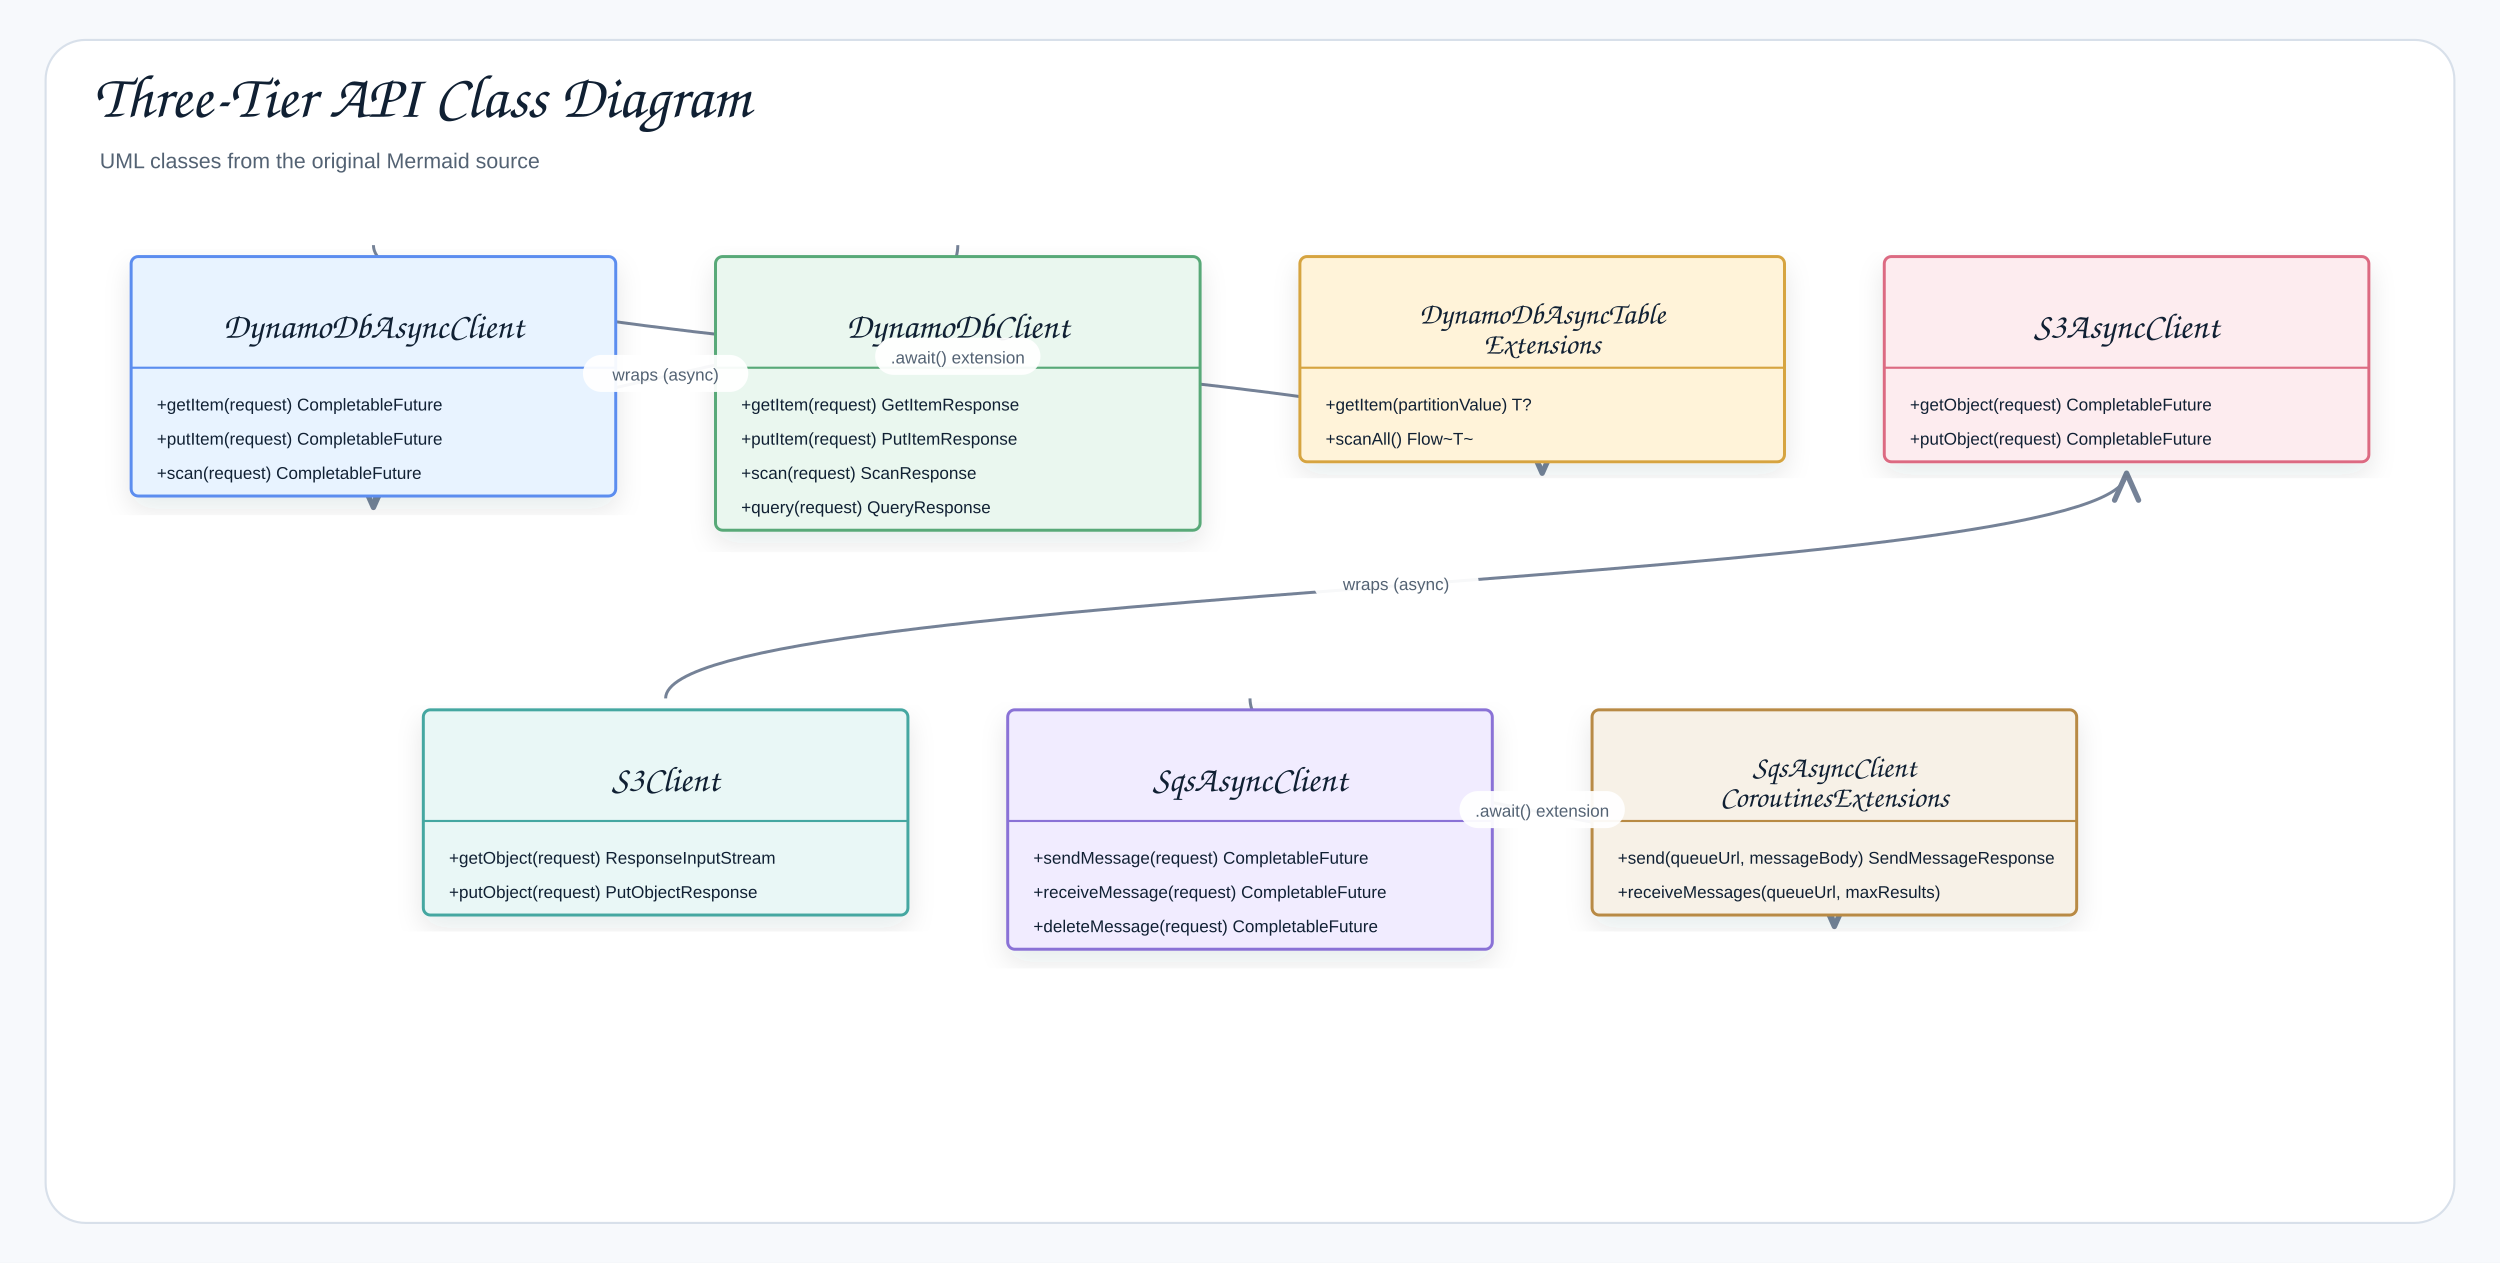
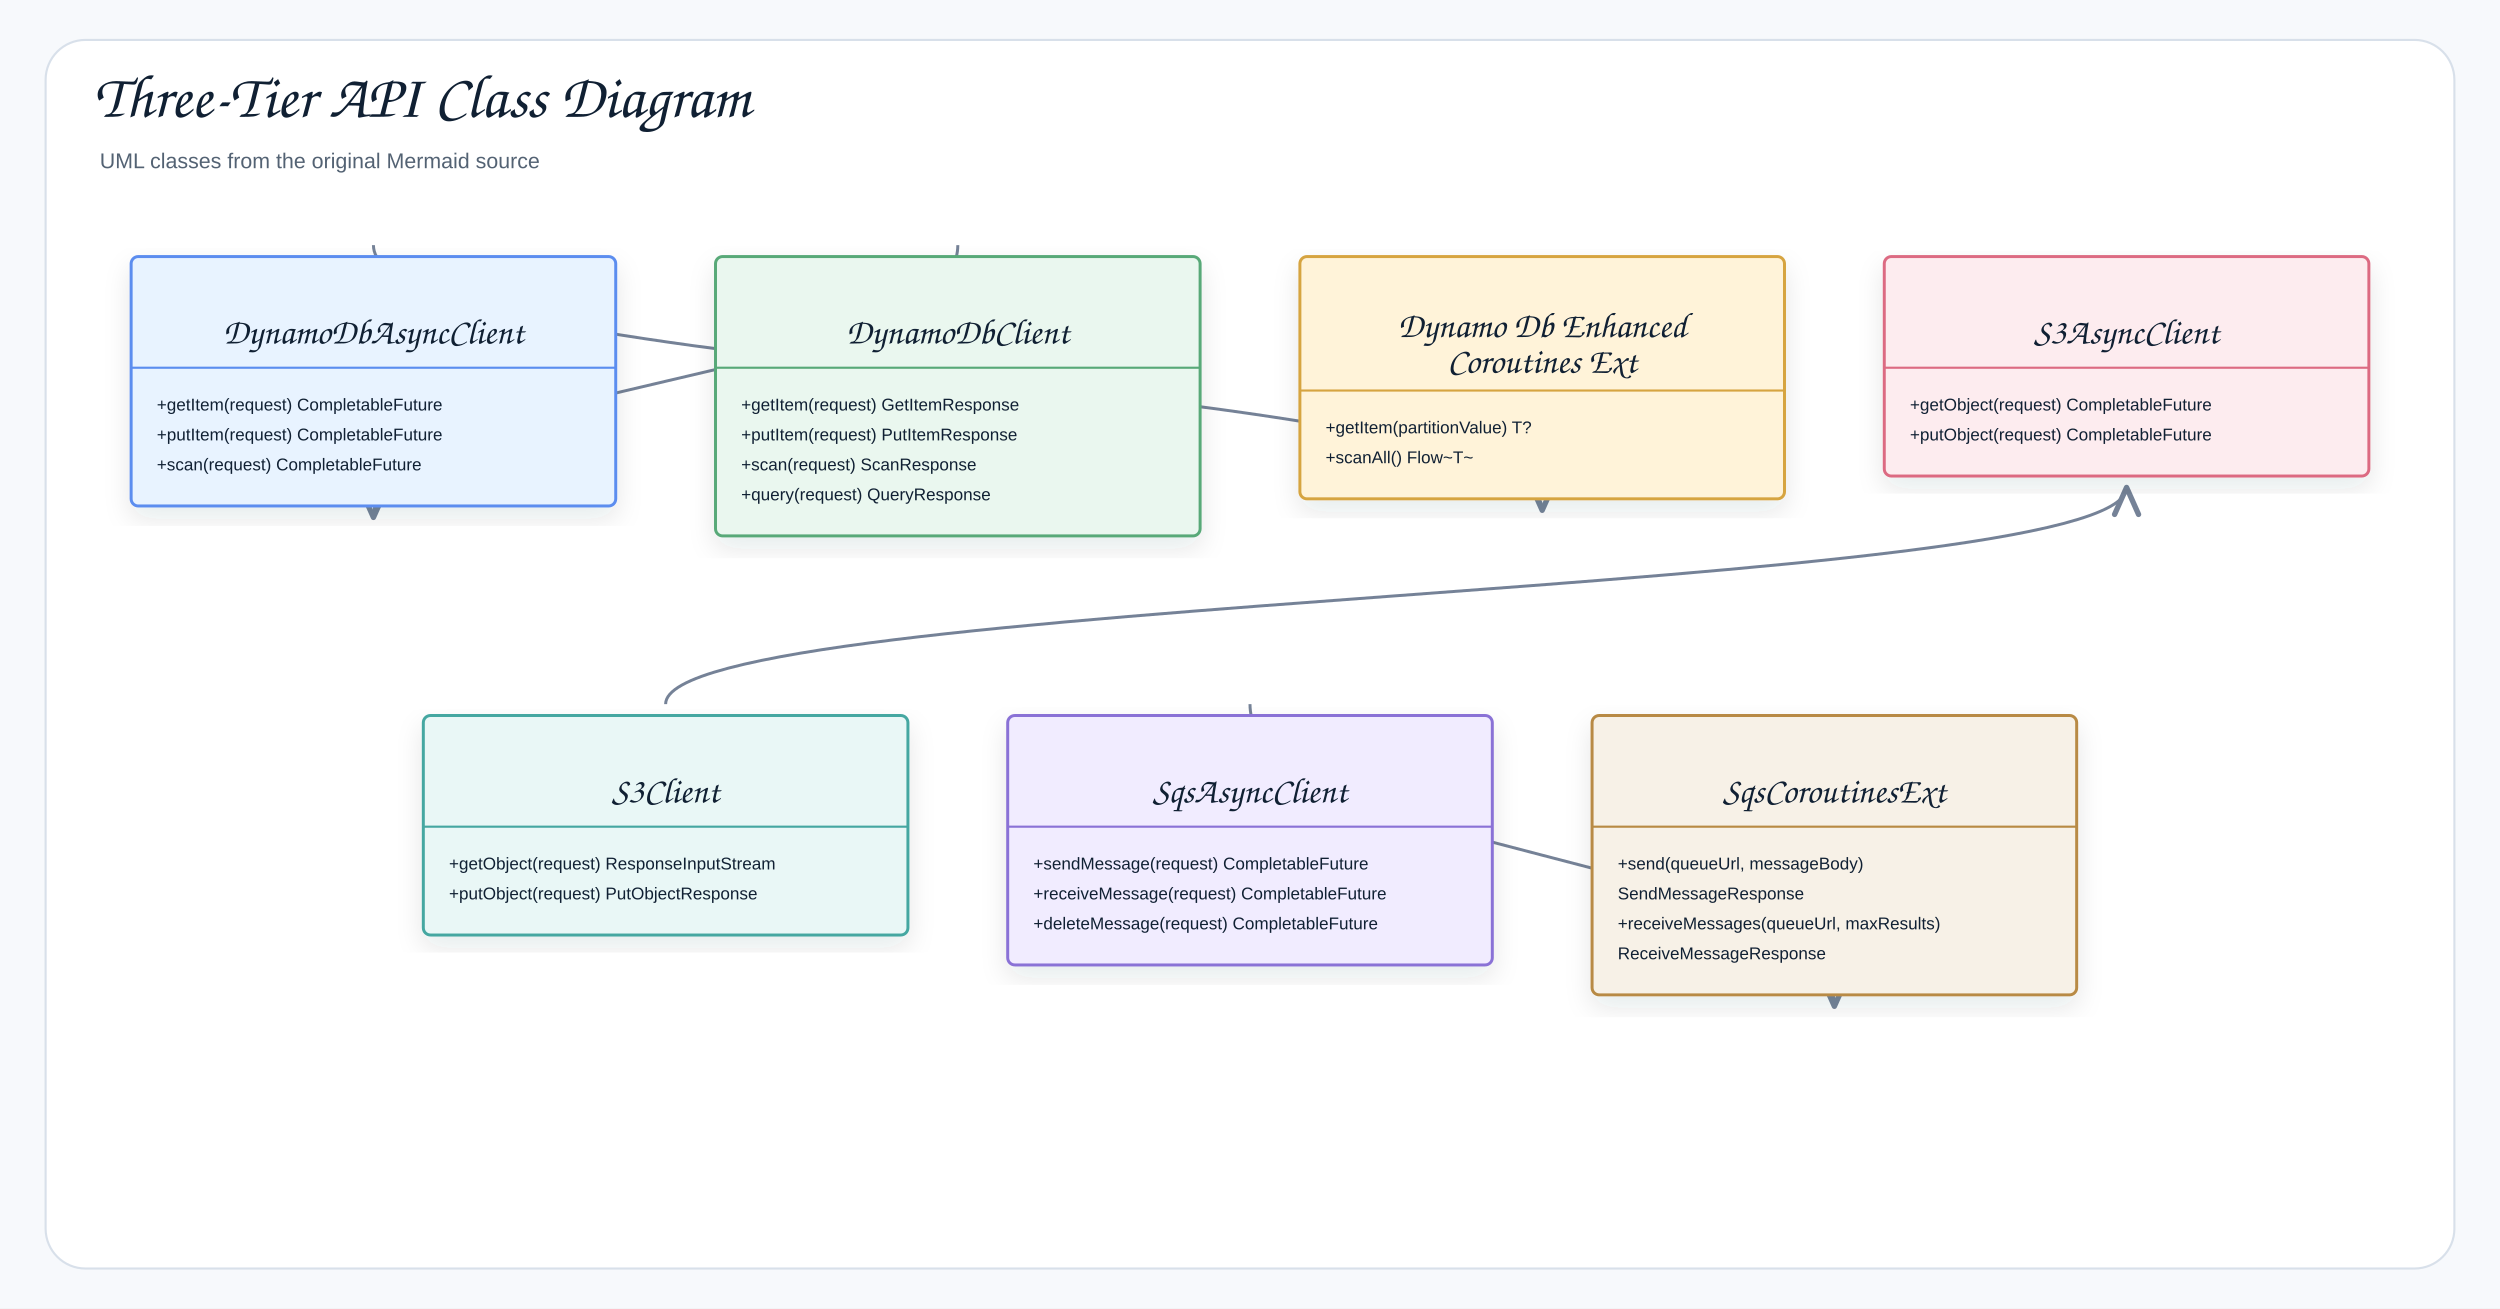
- <svg xmlns="http://www.w3.org/2000/svg" width="1754" height="886" viewBox="0 0 1754 886" role="img" aria-label="Three-Tier API Class Diagram">
+ <svg xmlns="http://www.w3.org/2000/svg" width="1754" height="918" viewBox="0 0 1754 918" role="img" aria-label="Three-Tier API Class Diagram">
  <defs>
    <filter id="shadow" x="-8%" y="-8%" width="116%" height="116%">
      <feDropShadow dx="0" dy="8" stdDeviation="9" flood-color="#1f2937" flood-opacity="0.10" />
    </filter>
    <marker id="openArrow" markerWidth="12" markerHeight="10" refX="10" refY="5" orient="auto" markerUnits="strokeWidth">
      <path d="M 1 1 L 10 5 L 1 9" fill="none" stroke="#758297" stroke-width="1.8" stroke-linecap="round" stroke-linejoin="round" />
    </marker>
    <marker id="inherit" markerWidth="14" markerHeight="12" refX="12" refY="6" orient="auto" markerUnits="strokeWidth">
      <path d="M 0 1 L 12 6 L 0 11 Z" fill="#ffffff" stroke="#758297" stroke-width="1.8" />
    </marker>
    <style>
    .canvas{fill:#f7f9fc}.frame{fill:#fff;stroke:#d8e0ea;stroke-width:1.5}
    .title{font-family:"Architects Daughter","Comic Sans MS","Comic Sans",cursive;font-size:43px;font-weight:400;fill:#102033}
    .subtitle{font-family:"Comic Sans MS","Comic Sans","Comic Neue",Arial,sans-serif;font-size:15px;font-weight:400;fill:#536273}
    .label{font-family:"Architects Daughter","Comic Sans MS","Comic Sans",cursive;font-size:25px;font-weight:400;fill:#102033}
    .smallLabel{font-family:"Architects Daughter","Comic Sans MS","Comic Sans",cursive;font-size:21px;font-weight:400;fill:#102033}
    .mono{font-family:"Comic Sans MS","Comic Sans","Comic Neue",Arial,sans-serif;font-size:12px;font-weight:400;fill:#102033}
    .small{font-family:"Comic Sans MS","Comic Sans","Comic Neue",Arial,sans-serif;font-size:12px;font-weight:400;fill:#536273}
    .strong{font-family:"Comic Sans MS","Comic Sans","Comic Neue",Arial,sans-serif;font-size:13px;font-weight:400;fill:#102033}
    .card{stroke-width:2.1;filter:url(#shadow)}.compartment{stroke-width:1.5;fill:none}
    .line{stroke:#758297;stroke-width:2.1;fill:none;marker-end:url(#openArrow)}
    .plainLine{stroke:#758297;stroke-width:2.1;fill:none}
    .dashed{stroke:#758297;stroke-width:2.1;stroke-dasharray:7 6;fill:none;marker-end:url(#openArrow)}
    .inheritLine{stroke:#758297;stroke-width:2.2;fill:none;marker-end:url(#inherit)}
    .implLine{stroke:#758297;stroke-width:2.2;stroke-dasharray:8 7;fill:none;marker-end:url(#inherit)}
  </style>
  </defs>
-   <rect class="canvas" width="1754" height="886" />
-   <rect class="frame" x="32" y="28" width="1690" height="830" rx="28" />
+   <rect class="canvas" width="1754" height="918" />
+   <rect class="frame" x="32" y="28" width="1690" height="862" rx="28" />
  <text class="title" x="66" y="82">Three-Tier API Class Diagram</text>
  <text class="subtitle" x="70" y="118">UML classes from the original Mermaid source</text>
-   <path class="line" d="M877 490 C877 570 1287 570 1287 650" />
-   <path class="line" d="M467 490 C467 411 1492 411 1492 332" />
-   <path class="line" d="M262 172 C262 252 1082 252 1082 332" />
-   <path class="line" d="M672 172 C672 264 262 264 262 356" />
+   <path class="line" d="M877 494 C877 600 1287 600 1287 706" />
+   <path class="line" d="M467 494 C467 418 1492 418 1492 342" />
+   <path class="line" d="M262 172 C262 265 1082 265 1082 358" />
+   <path class="line" d="M672 172 C672 267.5 262 267.5 262 363" />
  <g transform="translate(92,180)">
-     <rect class="card" x="0" y="0" width="340" height="168" rx="5" fill="#E8F3FF" stroke="#5B8DEF" />
+     <rect class="card" x="0" y="0" width="340" height="175" rx="5" fill="#E8F3FF" stroke="#5B8DEF" />
    <line class="compartment" x1="0" y1="78" x2="340" y2="78" stroke="#5B8DEF" />
    <text class="small" x="170" y="26" text-anchor="middle" />
-     <text class="label" x="170" y="57" text-anchor="middle">DynamoDbAsyncClient</text>
+     <text class="label" x="170" y="61" text-anchor="middle">DynamoDbAsyncClient</text>
    <text class="mono" x="18" y="108">+getItem(request) CompletableFuture</text>
-     <text class="mono" x="18" y="132">+putItem(request) CompletableFuture</text>
-     <text class="mono" x="18" y="156">+scan(request) CompletableFuture</text>
+     <text class="mono" x="18" y="129">+putItem(request) CompletableFuture</text>
+     <text class="mono" x="18" y="150">+scan(request) CompletableFuture</text>
  </g>
  <g transform="translate(502,180)">
-     <rect class="card" x="0" y="0" width="340" height="192" rx="5" fill="#EAF7EF" stroke="#58A978" />
+     <rect class="card" x="0" y="0" width="340" height="196" rx="5" fill="#EAF7EF" stroke="#58A978" />
    <line class="compartment" x1="0" y1="78" x2="340" y2="78" stroke="#58A978" />
    <text class="small" x="170" y="26" text-anchor="middle" />
-     <text class="label" x="170" y="57" text-anchor="middle">DynamoDbClient</text>
+     <text class="label" x="170" y="61" text-anchor="middle">DynamoDbClient</text>
    <text class="mono" x="18" y="108">+getItem(request) GetItemResponse</text>
-     <text class="mono" x="18" y="132">+putItem(request) PutItemResponse</text>
-     <text class="mono" x="18" y="156">+scan(request) ScanResponse</text>
-     <text class="mono" x="18" y="180">+query(request) QueryResponse</text>
+     <text class="mono" x="18" y="129">+putItem(request) PutItemResponse</text>
+     <text class="mono" x="18" y="150">+scan(request) ScanResponse</text>
+     <text class="mono" x="18" y="171">+query(request) QueryResponse</text>
  </g>
  <g transform="translate(912,180)">
-     <rect class="card" x="0" y="0" width="340" height="144" rx="5" fill="#FFF3D9" stroke="#D6A441" />
-     <line class="compartment" x1="0" y1="78" x2="340" y2="78" stroke="#D6A441" />
+     <rect class="card" x="0" y="0" width="340" height="170" rx="5" fill="#FFF3D9" stroke="#D6A441" />
+     <line class="compartment" x1="0" y1="94" x2="340" y2="94" stroke="#D6A441" />
    <text class="small" x="170" y="26" text-anchor="middle" />
-     <text class="smallLabel" x="170" y="47" text-anchor="middle">DynamoDbAsyncTable</text>
-     <text class="smallLabel" x="170" y="68" text-anchor="middle">Extensions</text>
-     <text class="mono" x="18" y="108">+getItem(partitionValue) T?</text>
-     <text class="mono" x="18" y="132">+scanAll() Flow~T~</text>
+     <text class="label" x="170" y="56.5" text-anchor="middle">Dynamo Db Enhanced</text>
+     <text class="label" x="170" y="81.5" text-anchor="middle">Coroutines Ext</text>
+     <text class="mono" x="18" y="124">+getItem(partitionValue) T?</text>
+     <text class="mono" x="18" y="145">+scanAll() Flow~T~</text>
  </g>
  <g transform="translate(1322,180)">
-     <rect class="card" x="0" y="0" width="340" height="144" rx="5" fill="#FDECEF" stroke="#DC6B82" />
+     <rect class="card" x="0" y="0" width="340" height="154" rx="5" fill="#FDECEF" stroke="#DC6B82" />
    <line class="compartment" x1="0" y1="78" x2="340" y2="78" stroke="#DC6B82" />
    <text class="small" x="170" y="26" text-anchor="middle" />
-     <text class="label" x="170" y="57" text-anchor="middle">S3AsyncClient</text>
+     <text class="label" x="170" y="61" text-anchor="middle">S3AsyncClient</text>
    <text class="mono" x="18" y="108">+getObject(request) CompletableFuture</text>
-     <text class="mono" x="18" y="132">+putObject(request) CompletableFuture</text>
+     <text class="mono" x="18" y="129">+putObject(request) CompletableFuture</text>
  </g>
-   <g transform="translate(297,498)">
-     <rect class="card" x="0" y="0" width="340" height="144" rx="5" fill="#E9F7F6" stroke="#45A7A1" />
+   <g transform="translate(297,502)">
+     <rect class="card" x="0" y="0" width="340" height="154" rx="5" fill="#E9F7F6" stroke="#45A7A1" />
    <line class="compartment" x1="0" y1="78" x2="340" y2="78" stroke="#45A7A1" />
    <text class="small" x="170" y="26" text-anchor="middle" />
-     <text class="label" x="170" y="57" text-anchor="middle">S3Client</text>
+     <text class="label" x="170" y="61" text-anchor="middle">S3Client</text>
    <text class="mono" x="18" y="108">+getObject(request) ResponseInputStream</text>
-     <text class="mono" x="18" y="132">+putObject(request) PutObjectResponse</text>
+     <text class="mono" x="18" y="129">+putObject(request) PutObjectResponse</text>
  </g>
-   <g transform="translate(707,498)">
-     <rect class="card" x="0" y="0" width="340" height="168" rx="5" fill="#F1ECFF" stroke="#8A72D6" />
+   <g transform="translate(707,502)">
+     <rect class="card" x="0" y="0" width="340" height="175" rx="5" fill="#F1ECFF" stroke="#8A72D6" />
    <line class="compartment" x1="0" y1="78" x2="340" y2="78" stroke="#8A72D6" />
    <text class="small" x="170" y="26" text-anchor="middle" />
-     <text class="label" x="170" y="57" text-anchor="middle">SqsAsyncClient</text>
+     <text class="label" x="170" y="61" text-anchor="middle">SqsAsyncClient</text>
    <text class="mono" x="18" y="108">+sendMessage(request) CompletableFuture</text>
-     <text class="mono" x="18" y="132">+receiveMessage(request) CompletableFuture</text>
-     <text class="mono" x="18" y="156">+deleteMessage(request) CompletableFuture</text>
+     <text class="mono" x="18" y="129">+receiveMessage(request) CompletableFuture</text>
+     <text class="mono" x="18" y="150">+deleteMessage(request) CompletableFuture</text>
  </g>
-   <g transform="translate(1117,498)">
-     <rect class="card" x="0" y="0" width="340" height="144" rx="5" fill="#F7F1E7" stroke="#B88A44" />
+   <g transform="translate(1117,502)">
+     <rect class="card" x="0" y="0" width="340" height="196" rx="5" fill="#F7F1E7" stroke="#B88A44" />
    <line class="compartment" x1="0" y1="78" x2="340" y2="78" stroke="#B88A44" />
    <text class="small" x="170" y="26" text-anchor="middle" />
-     <text class="smallLabel" x="170" y="47" text-anchor="middle">SqsAsyncClient</text>
-     <text class="smallLabel" x="170" y="68" text-anchor="middle">CoroutinesExtensions</text>
-     <text class="mono" x="18" y="108">+send(queueUrl, messageBody) SendMessageResponse</text>
-     <text class="mono" x="18" y="132">+receiveMessages(queueUrl, maxResults)</text>
+     <text class="label" x="170" y="61" text-anchor="middle">SqsCoroutinesExt</text>
+     <text class="mono" x="18" y="108">+send(queueUrl, messageBody)</text>
+     <text class="mono" x="18" y="129">SendMessageResponse</text>
+     <text class="mono" x="18" y="150">+receiveMessages(queueUrl, maxResults)</text>
+     <text class="mono" x="18" y="171">ReceiveMessageResponse</text>
  </g>
-   <rect x="409" y="249" width="116" height="26" rx="13" fill="#ffffff" opacity="0.94" />
-   <text class="small" x="467" y="267" text-anchor="middle">wraps (async)</text>
-   <rect x="614" y="237" width="116" height="26" rx="13" fill="#ffffff" opacity="0.94" />
-   <text class="small" x="672" y="255" text-anchor="middle">.await() extension</text>
-   <rect x="921.5" y="396" width="116" height="26" rx="13" fill="#ffffff" opacity="0.94" />
-   <text class="small" x="979.5" y="414" text-anchor="middle">wraps (async)</text>
-   <rect x="1024" y="555" width="116" height="26" rx="13" fill="#ffffff" opacity="0.94" />
-   <text class="small" x="1082" y="573" text-anchor="middle">.await() extension</text>
</svg>
